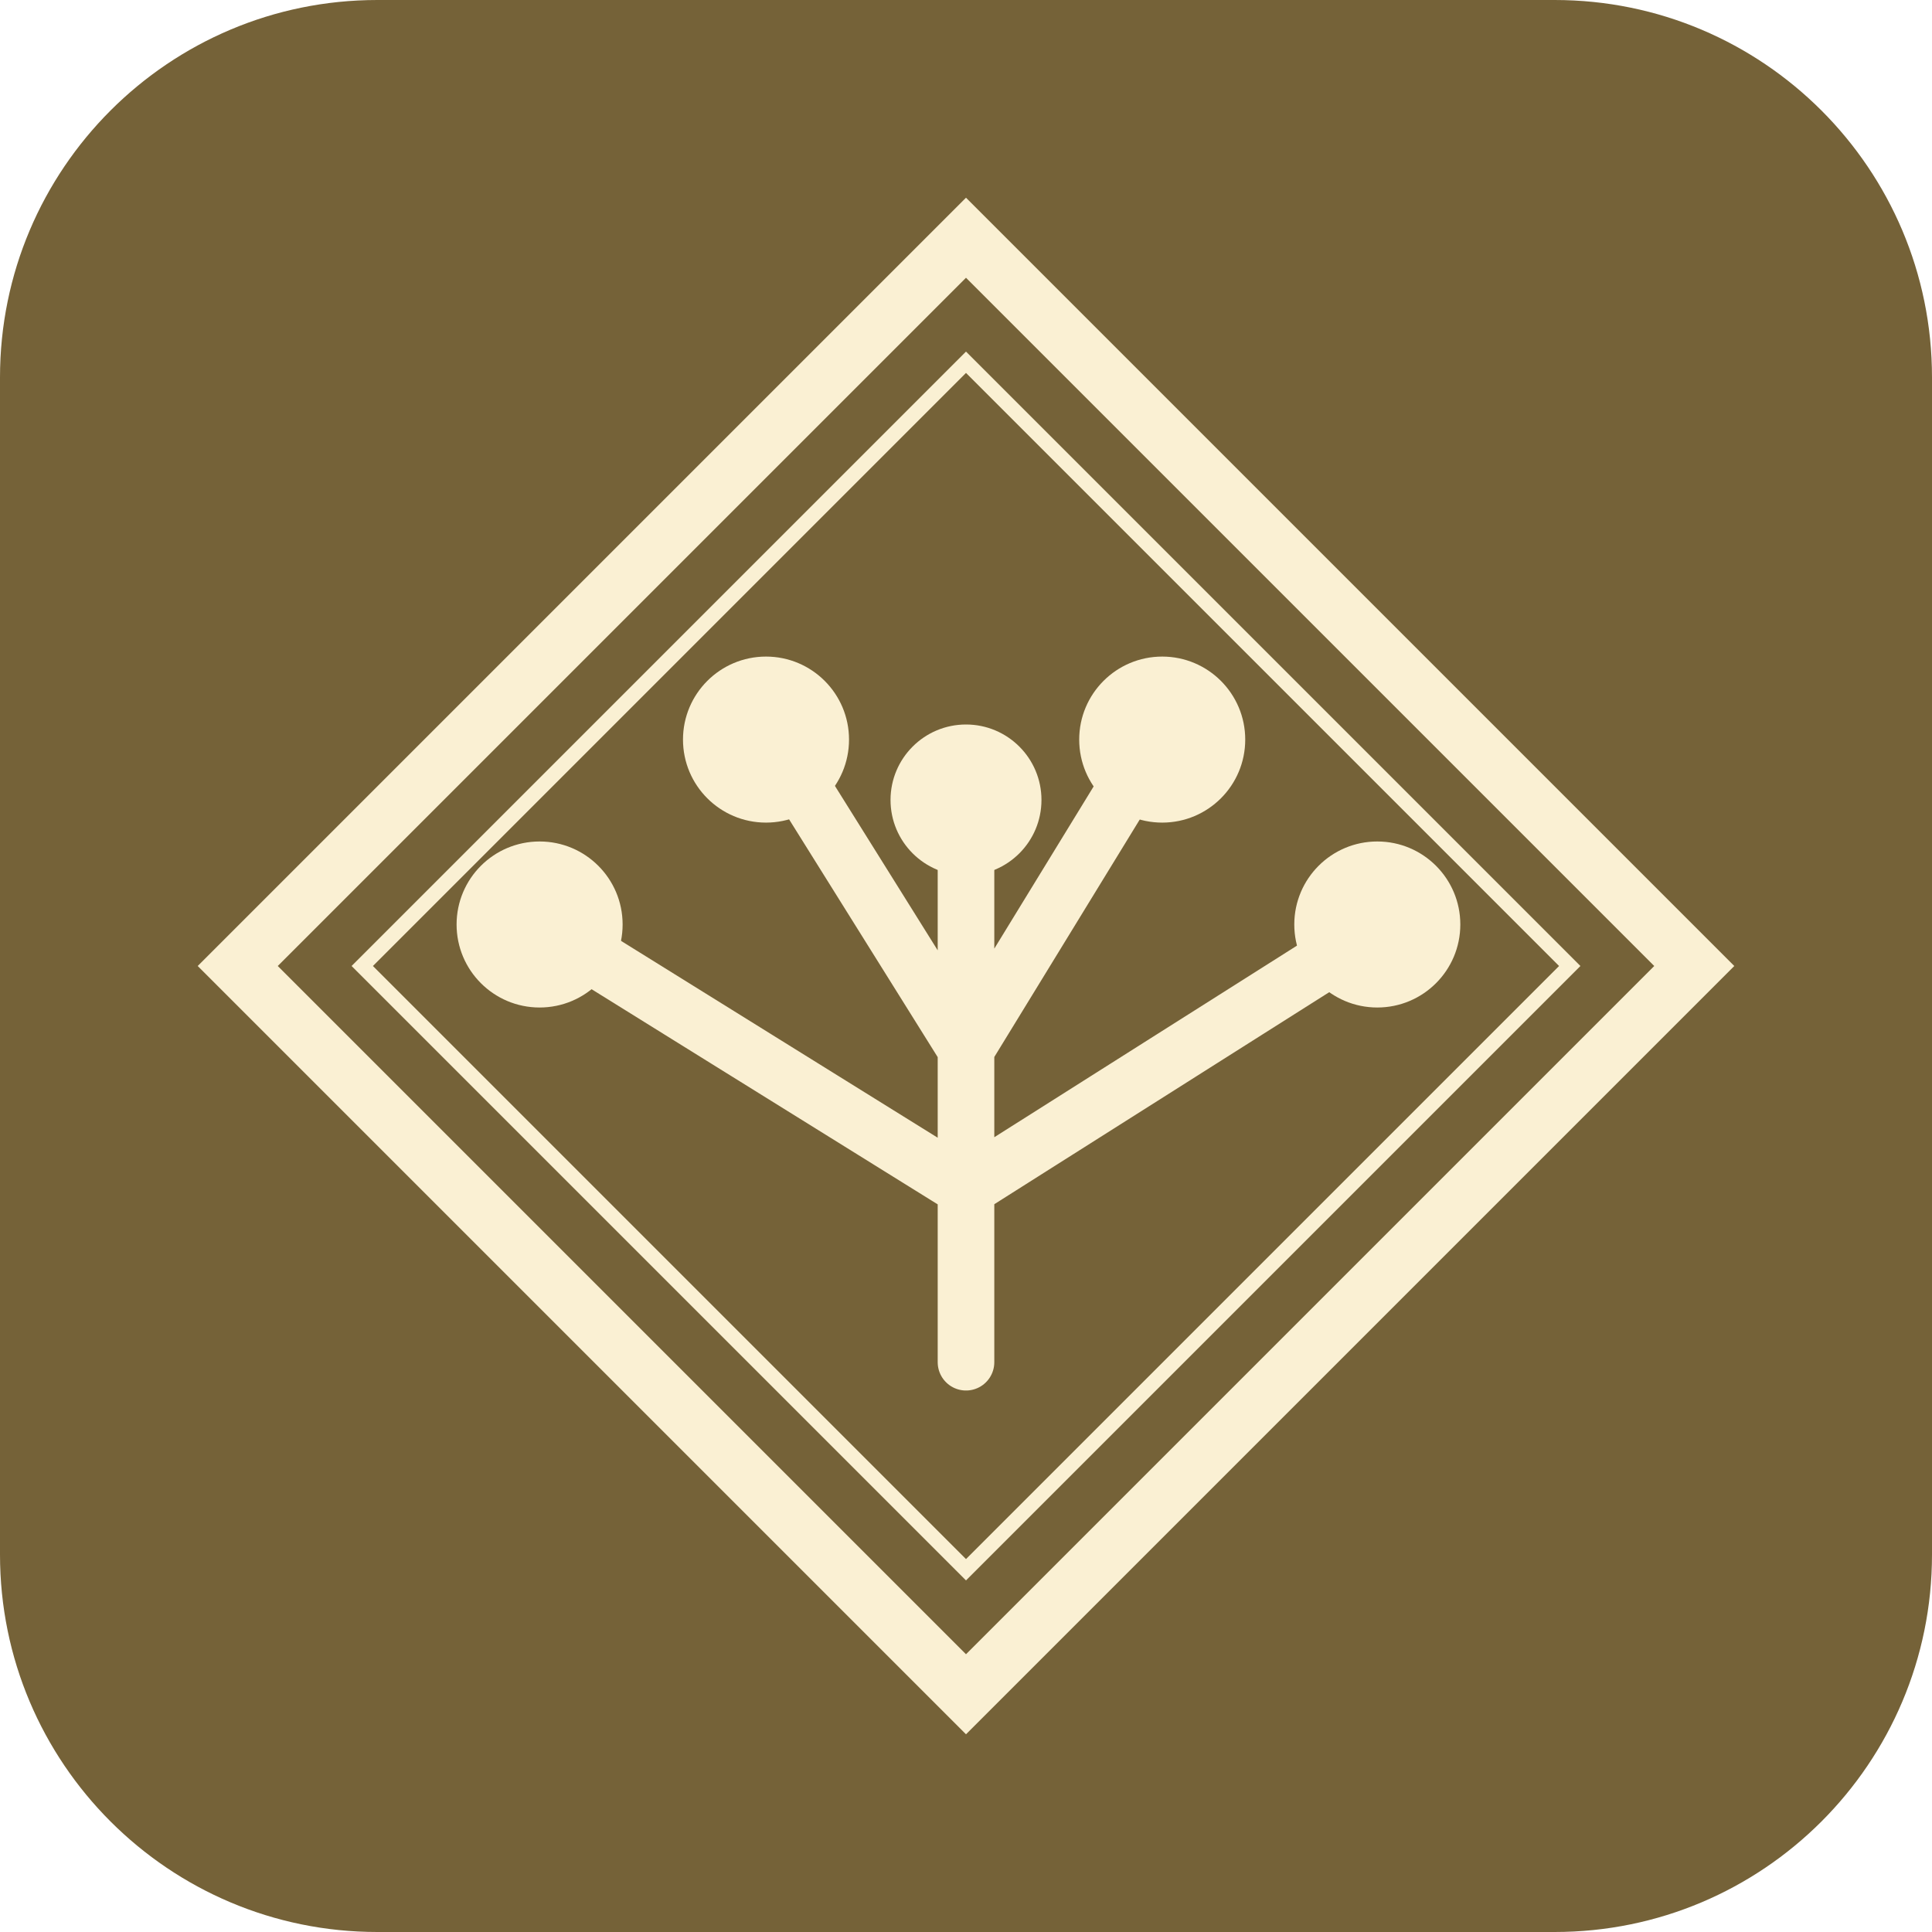
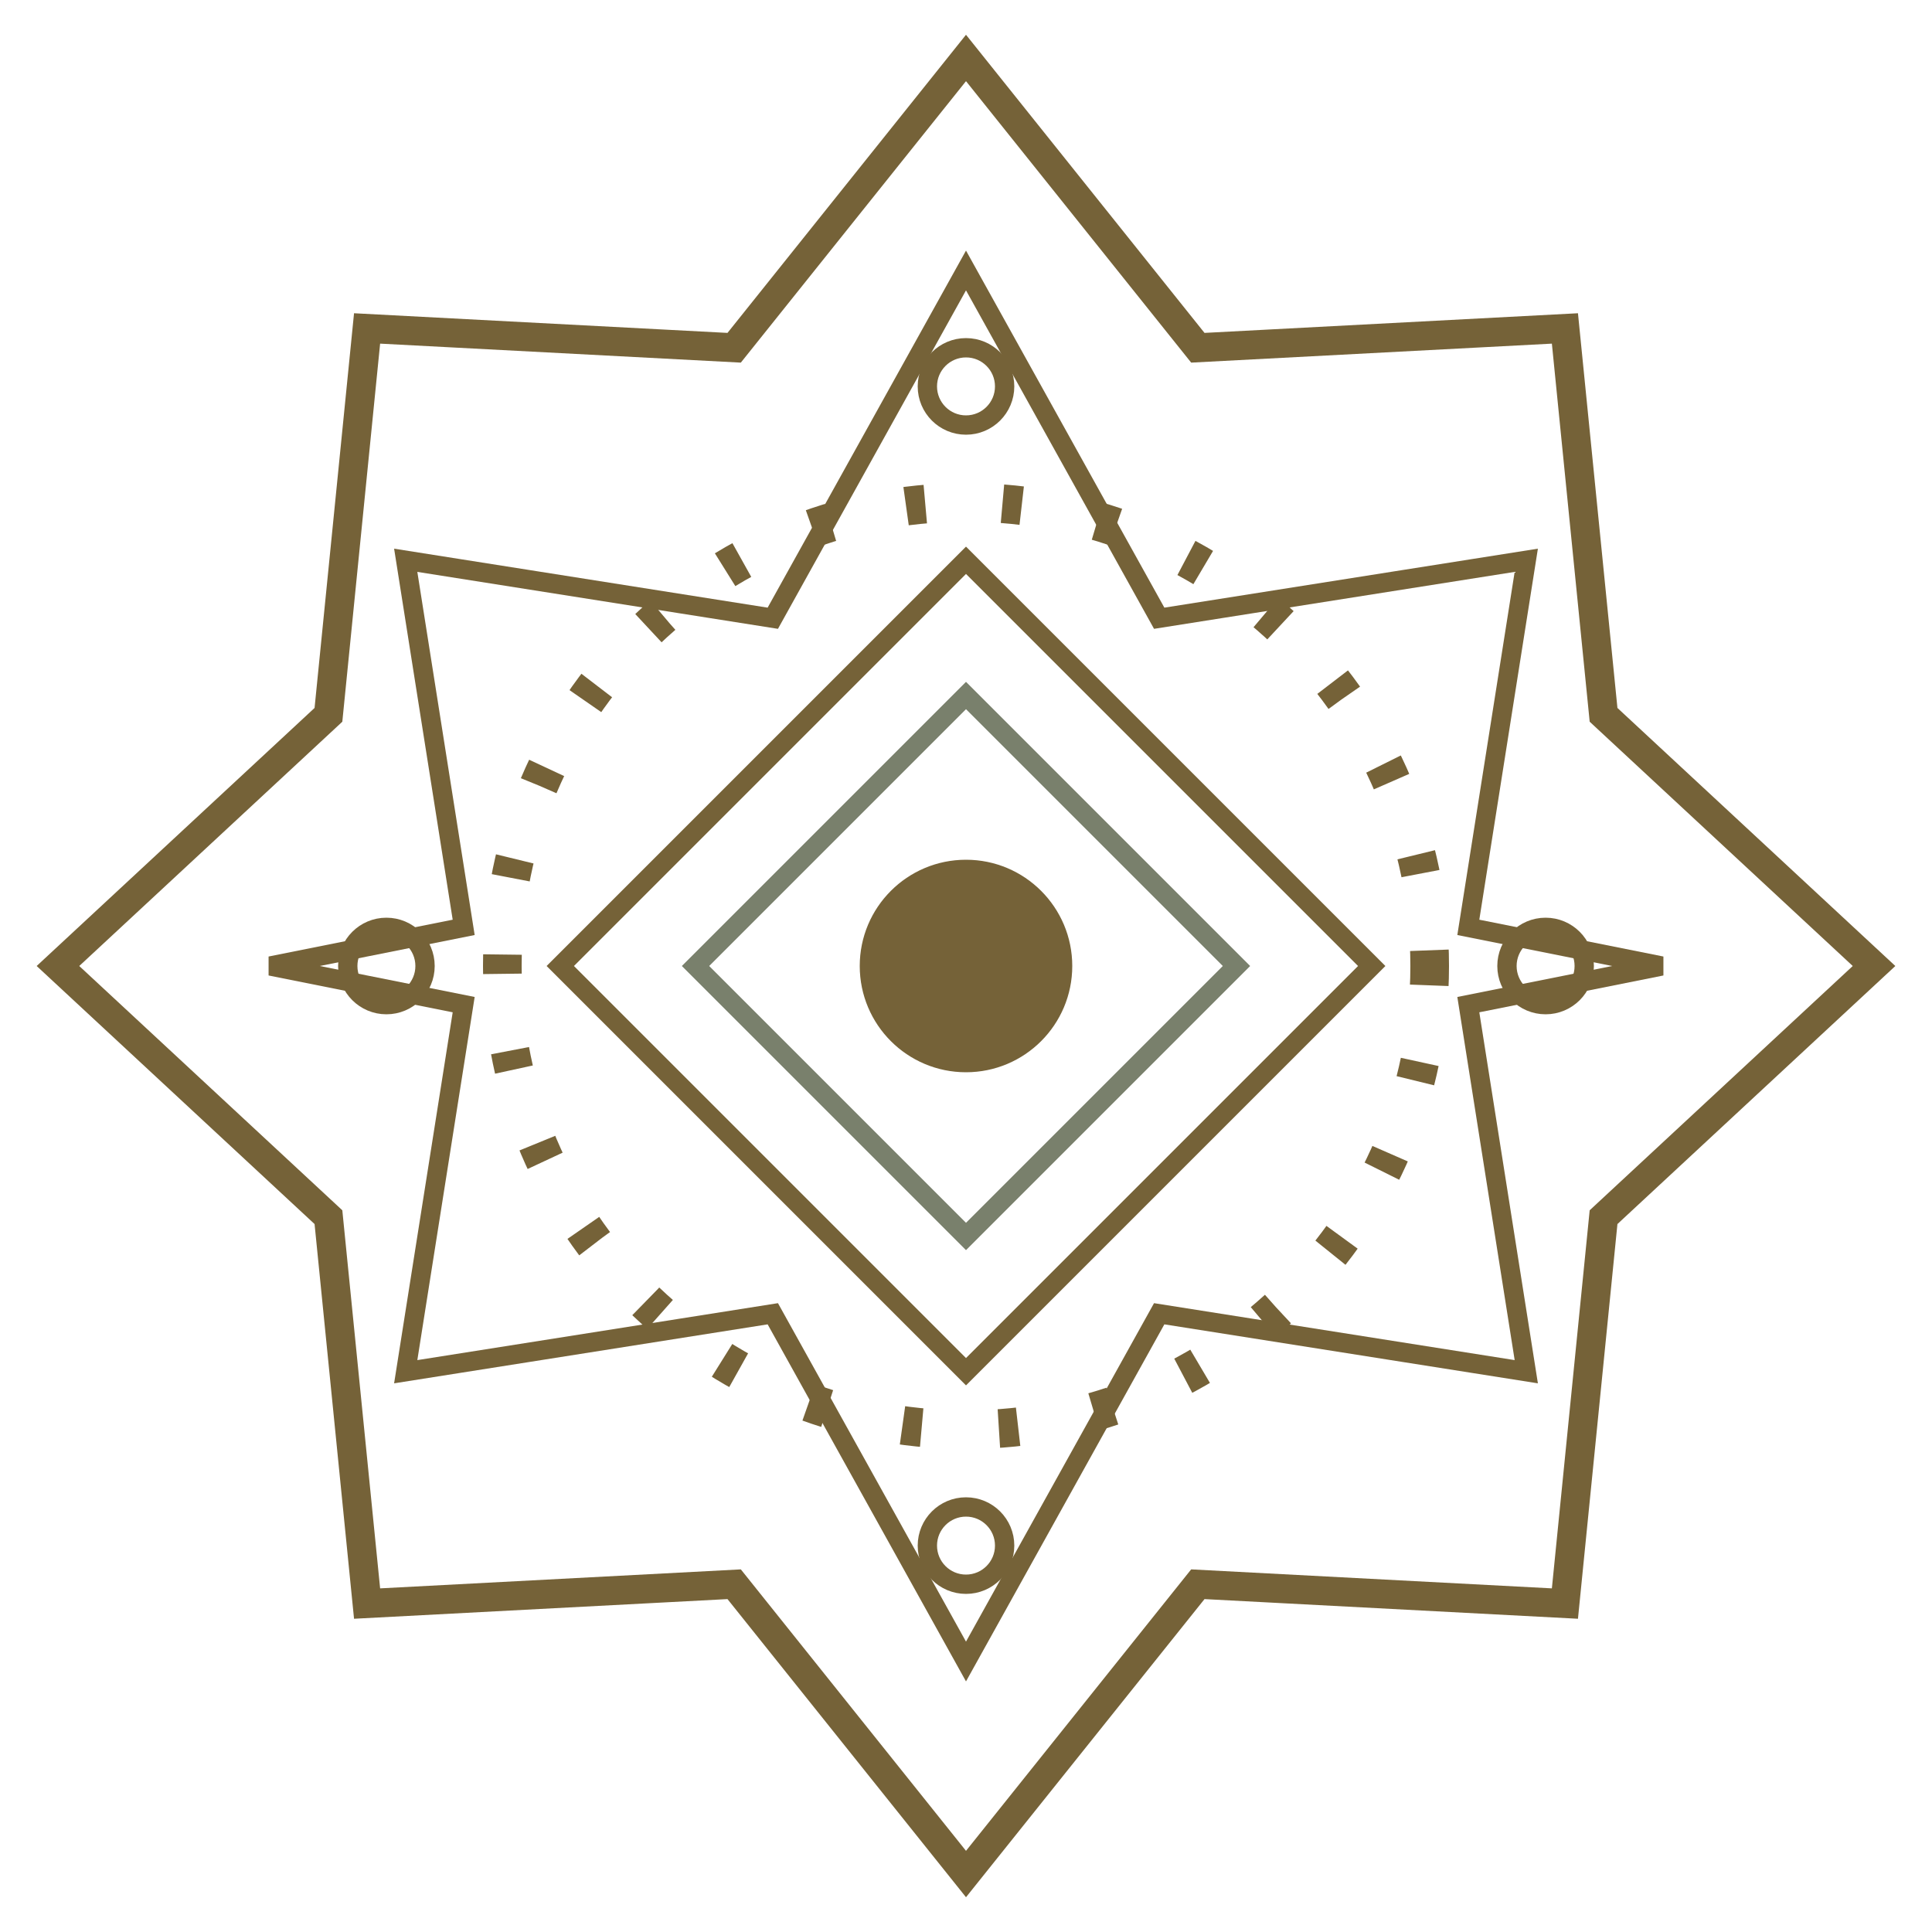
- <svg xmlns="http://www.w3.org/2000/svg" width="512" height="512" viewBox="0 0 512 512">
-   <rect width="512" height="512" rx="100" fill="#756238" />
-   <g stroke="#faf0d3" fill="none" stroke-width="15">
-     <path d="M256 63 449 256 256 449 63 256Z" />
-     <path d="M256 96 416 256 256 416 96 256Z" stroke-width="4" />
-     <path d="M256 361V216 M256 315 L145 246 M256 315 L365 246 M256 278 L206 198 M256 278 L305 198" stroke-linecap="round" />
-     <circle cx="143" cy="245" r="22" fill="#faf0d3" stroke="none" />
-     <circle cx="365" cy="245" r="22" fill="#faf0d3" stroke="none" />
-     <circle cx="203" cy="196" r="22" fill="#faf0d3" stroke="none" />
-     <circle cx="308" cy="196" r="22" fill="#faf0d3" stroke="none" />
-     <circle cx="256" cy="212" r="20" fill="#faf0d3" stroke="none" />
+ <svg xmlns="http://www.w3.org/2000/svg" viewBox="0 0 100 100" fill="none">
+   <g stroke="#756238">
+     <path d="m50 3 12 15 19-1 2 20 14 13-14 13-2 20-19-1-12 15-12-15-19 1-2-20L3 50l14-13 2-20 19 1Z" stroke-width="1.5" />
+     <path d="m50 14 10 18 19-3-3 19 10 2-10 2 3 19-19-3-10 18-10-18-19 3 3-19-10-2 10-2-3-19 19 3Z" stroke-width="1" />
+     <circle cx="50" cy="50" r="24" stroke-dasharray="1 4" stroke-width="2" />
+     <path d="m50 29 21 21-21 21-21-21Z" />
+     <path d="m50 36 14 14-14 14-14-14Z" stroke="#79806c" />
+     <circle cx="50" cy="50" r="5" fill="#756238" />
+     <circle cx="50" cy="20" r="2" />
+     <circle cx="50" cy="80" r="2" />
+     <circle cx="20" cy="50" r="2" />
+     <circle cx="80" cy="50" r="2" />
  </g>
</svg>
